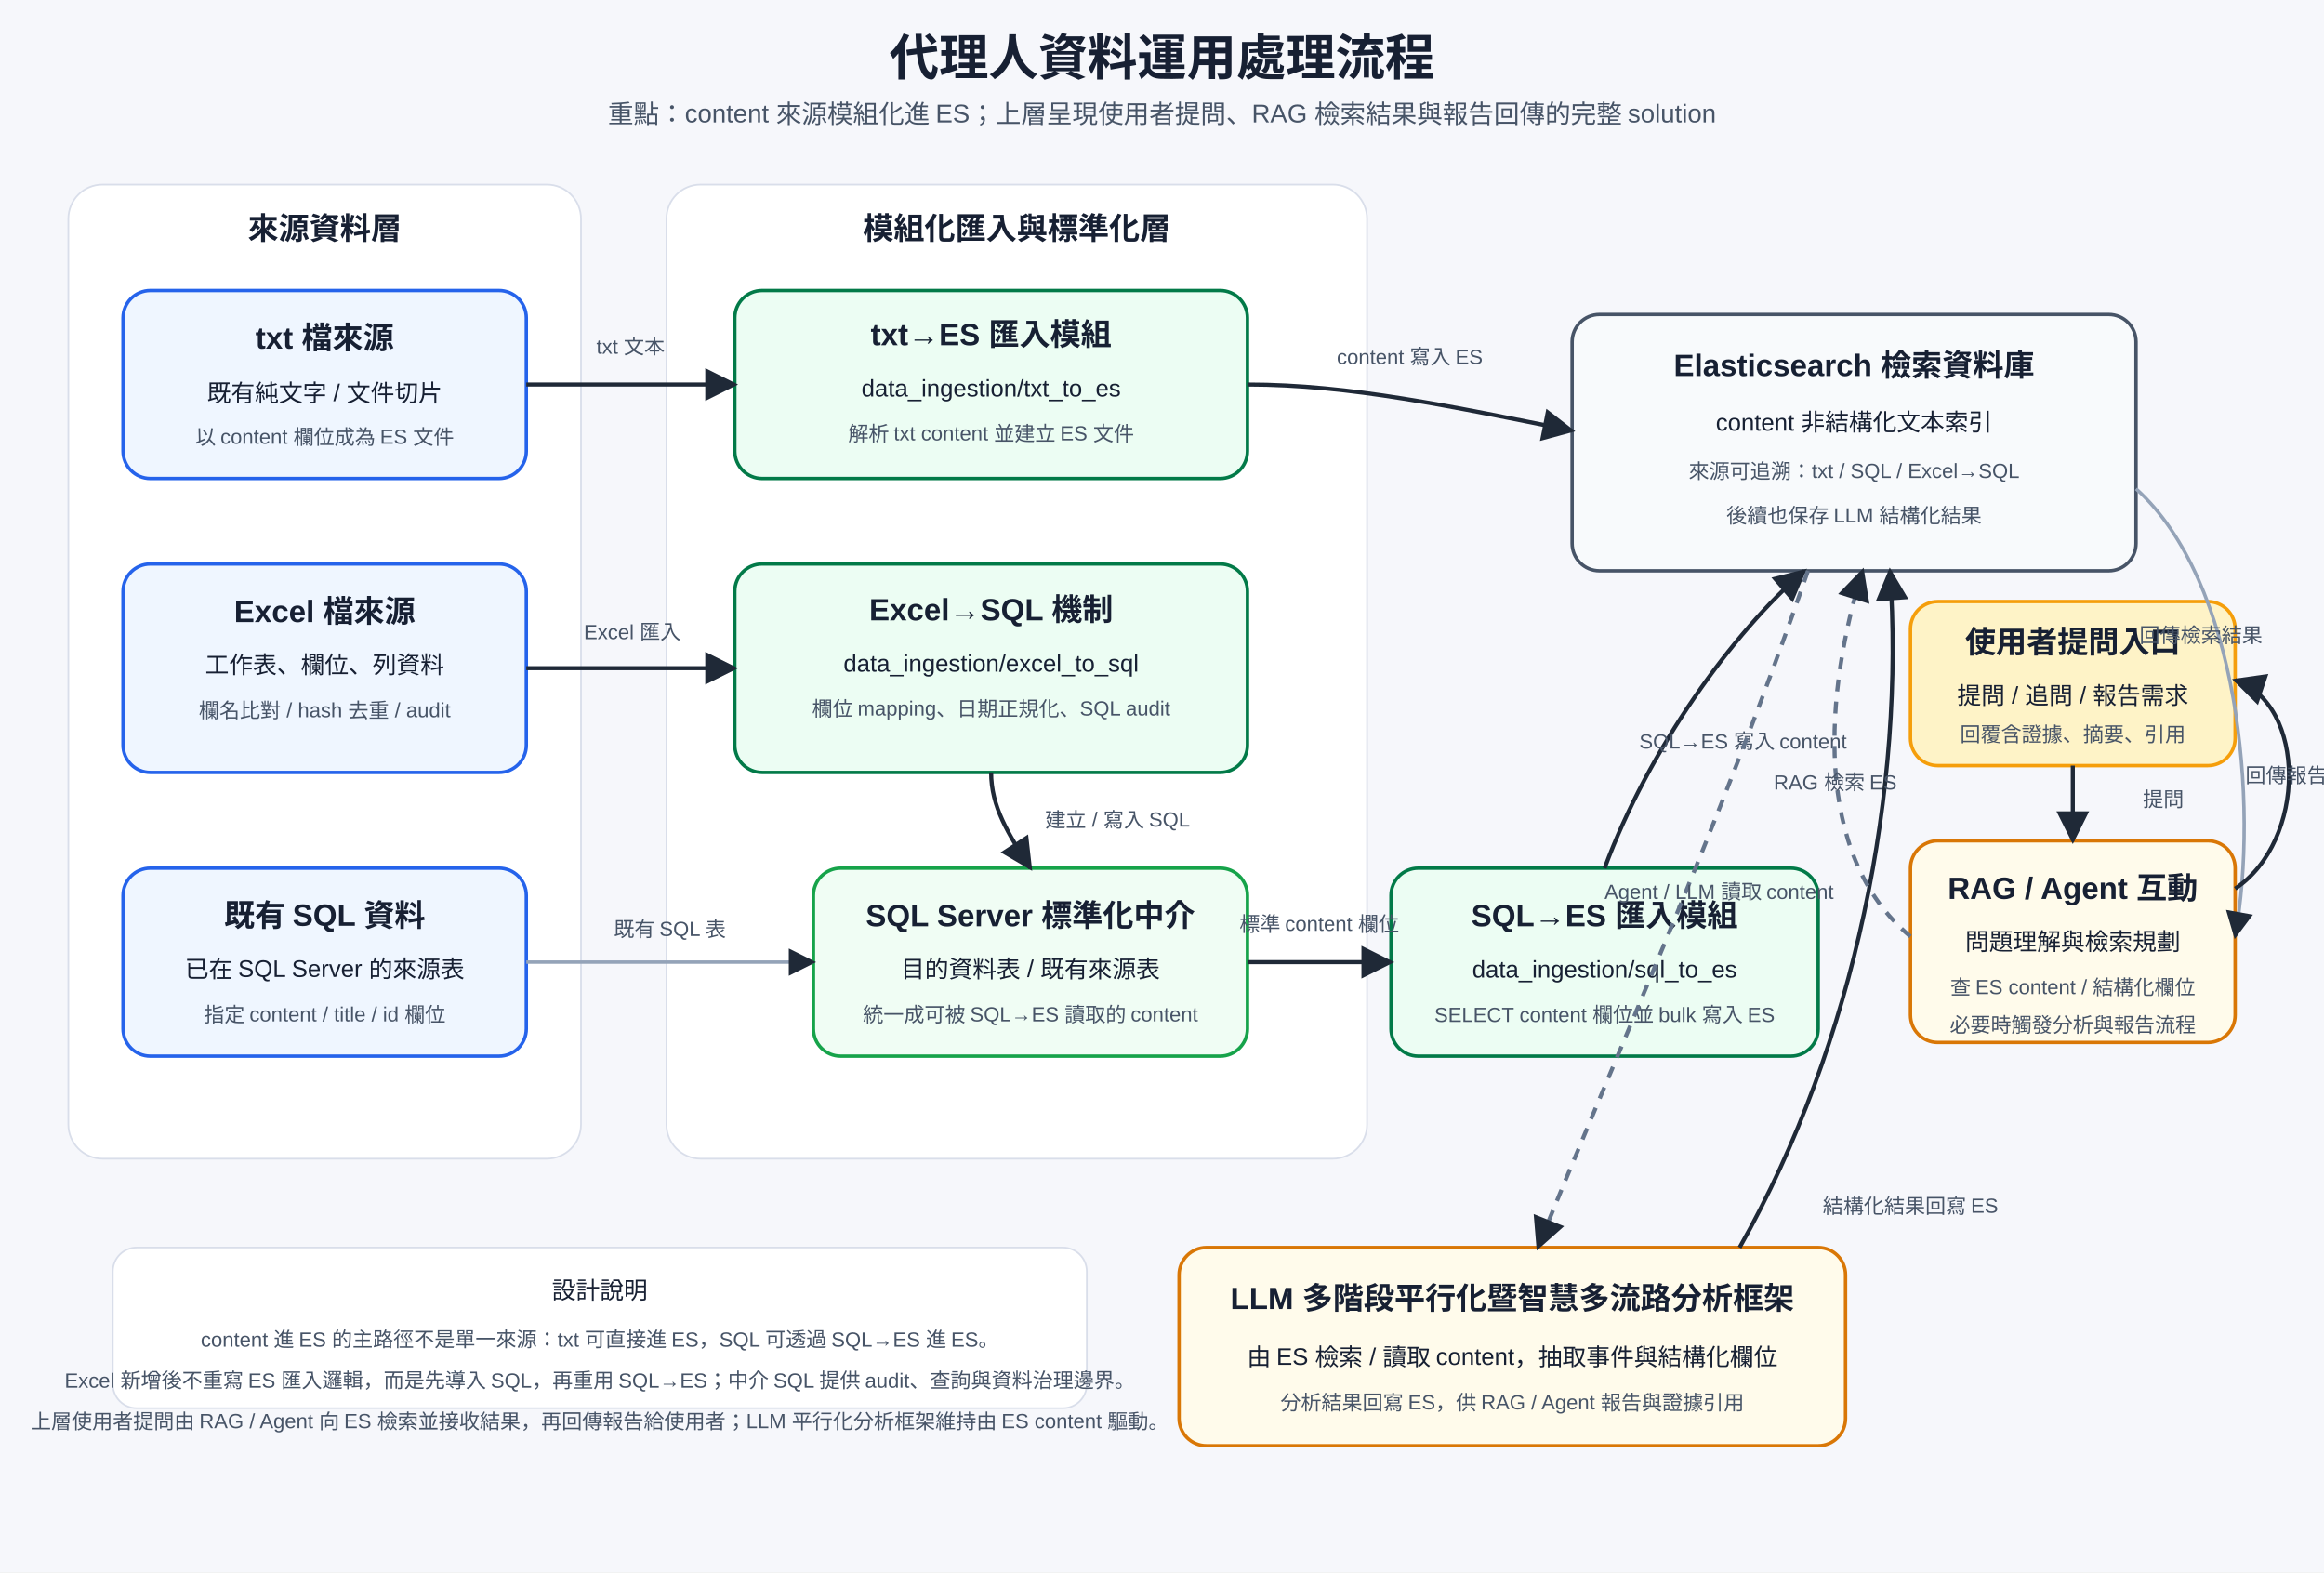
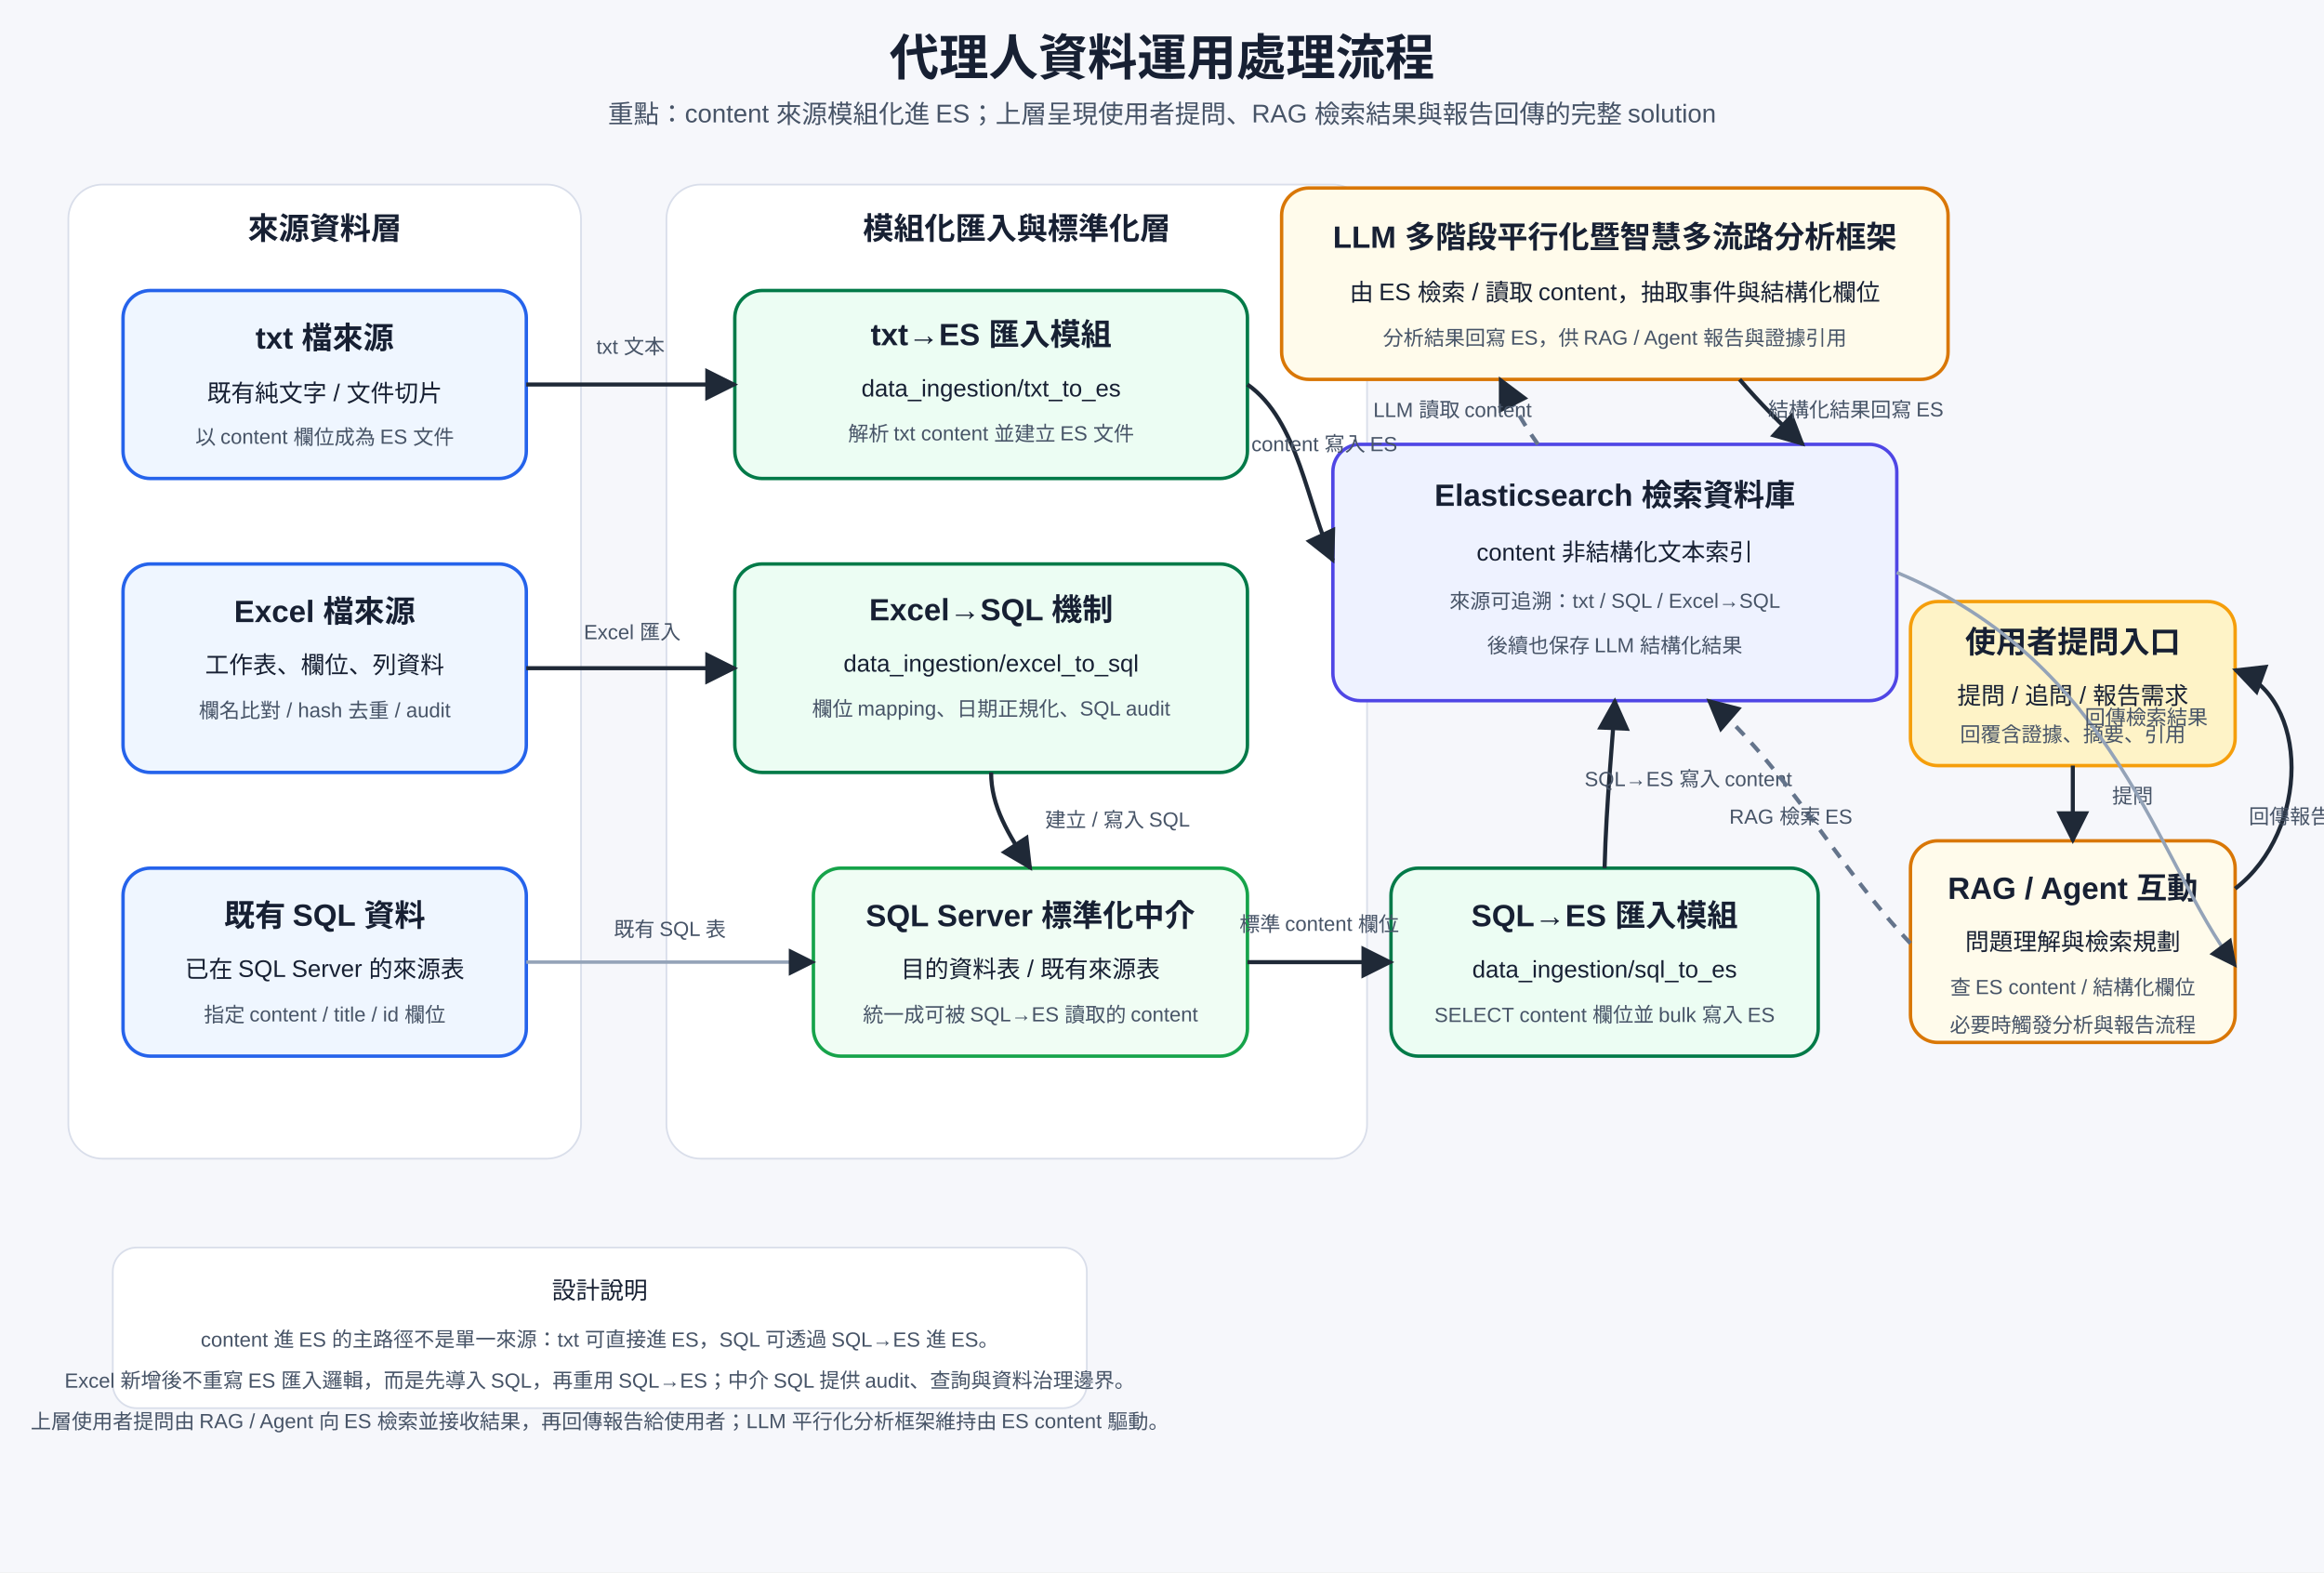
<svg xmlns="http://www.w3.org/2000/svg" width="1360" height="920" viewBox="0 0 1360 920" role="img" aria-labelledby="title desc">
  <defs>
    <marker id="arrow" viewBox="0 0 10 10" refX="9" refY="5" markerWidth="8" markerHeight="8" orient="auto-start-reverse">
      <path d="M0 0 L10 5 L0 10 z" fill="#1f2937" />
    </marker>
    <style>
-       text{font-family:"Noto Sans TC","Microsoft JhengHei",Arial,sans-serif;fill:#172033}.title{font-size:29px;font-weight:800}.subtitle{font-size:15px;fill:#475467}.lane-title{font-size:18px;font-weight:800}.body{font-size:14px}.small{font-size:12px;fill:#475467}.tiny{font-size:11px;fill:#667085}.box{fill:#fff;stroke:#94a3b8;stroke-width:2;rx:16}.source{fill:#eff6ff;stroke:#2563eb}.sql{fill:#f0fdf4;stroke:#16a34a}.etl{fill:#ecfdf3;stroke:#027a48}.es{fill:#f8fafc;stroke:#475467}.agent{fill:#fffbeb;stroke:#d97706}.note{fill:#fef3c7;stroke:#f59e0b}.module{fill:#ffffff;stroke:#d9deea;stroke-width:1.5;rx:12}.edge{stroke:#1f2937;stroke-width:2.4;fill:none;marker-end:url(#arrow)}.edge-dashed{stroke:#64748b;stroke-width:2.4;fill:none;stroke-dasharray:7 6;marker-end:url(#arrow)}.edge-soft{stroke:#94a3b8;stroke-width:2;fill:none;marker-end:url(#arrow)}.badge{font-size:12px;font-weight:700;fill:#0f172a}.badge-bg{fill:#e0f2fe;stroke:#0284c7;rx:10}
+       text{font-family:"Noto Sans TC","Microsoft JhengHei",Arial,sans-serif;fill:#172033}.title{font-size:29px;font-weight:800}.subtitle{font-size:15px;fill:#475467}.lane-title{font-size:18px;font-weight:800}.body{font-size:14px}.small{font-size:12px;fill:#475467}.tiny{font-size:11px;fill:#667085}.box{fill:#fff;stroke:#94a3b8;stroke-width:2;rx:16}.source{fill:#eff6ff;stroke:#2563eb}.sql{fill:#f0fdf4;stroke:#16a34a}.etl{fill:#ecfdf3;stroke:#027a48}.es{fill:#eef2ff;stroke:#4f46e5}.agent{fill:#fffbeb;stroke:#d97706}.note{fill:#fef3c7;stroke:#f59e0b}.module{fill:#ffffff;stroke:#d9deea;stroke-width:1.5;rx:12}.edge{stroke:#1f2937;stroke-width:2.4;fill:none;marker-end:url(#arrow)}.edge-dashed{stroke:#64748b;stroke-width:2.4;fill:none;stroke-dasharray:7 6;marker-end:url(#arrow)}.edge-soft{stroke:#94a3b8;stroke-width:2;fill:none;marker-end:url(#arrow)}.badge{font-size:12px;font-weight:700;fill:#0f172a}.badge-bg{fill:#e0f2fe;stroke:#0284c7;rx:10}
    </style>
  </defs>
  <rect width="1360" height="920" fill="#f6f7fb" />
  <text x="680" y="44" text-anchor="middle" class="title">代理人資料運用處理流程</text>
  <text x="680" y="72" text-anchor="middle" class="subtitle">重點：content 來源模組化進 ES；上層呈現使用者提問、RAG 檢索結果與報告回傳的完整 solution</text>
  <rect x="40" y="108" width="300" height="570" rx="20" fill="#ffffff" stroke="#d9deea" />
  <text x="190" y="140" text-anchor="middle" class="lane-title">來源資料層</text>
  <rect class="box source" x="72" y="170" width="236" height="110" />
  <text x="190" y="204" text-anchor="middle" class="lane-title">txt 檔來源</text>
  <text x="190" y="235" text-anchor="middle" class="body">既有純文字 / 文件切片</text>
  <text x="190" y="260" text-anchor="middle" class="small">以 content 欄位成為 ES 文件</text>
  <rect class="box source" x="72" y="330" width="236" height="122" />
  <text x="190" y="364" text-anchor="middle" class="lane-title">Excel 檔來源</text>
  <text x="190" y="394" text-anchor="middle" class="body">工作表、欄位、列資料</text>
  <text x="190" y="420" text-anchor="middle" class="small">欄名比對 / hash 去重 / audit</text>
  <rect class="box source" x="72" y="508" width="236" height="110" />
  <text x="190" y="542" text-anchor="middle" class="lane-title">既有 SQL 資料</text>
  <text x="190" y="572" text-anchor="middle" class="body">已在 SQL Server 的來源表</text>
  <text x="190" y="598" text-anchor="middle" class="small">指定 content / title / id 欄位</text>
  <rect x="390" y="108" width="410" height="570" rx="20" fill="#ffffff" stroke="#d9deea" />
  <text x="595" y="140" text-anchor="middle" class="lane-title">模組化匯入與標準化層</text>
  <rect class="box etl" x="430" y="170" width="300" height="110" />
  <text x="580" y="202" text-anchor="middle" class="lane-title">txt→ES 匯入模組</text>
  <text x="580" y="232" text-anchor="middle" class="body">data_ingestion/txt_to_es</text>
  <text x="580" y="258" text-anchor="middle" class="small">解析 txt content 並建立 ES 文件</text>
  <rect class="box etl" x="430" y="330" width="300" height="122" />
  <text x="580" y="363" text-anchor="middle" class="lane-title">Excel→SQL 機制</text>
  <text x="580" y="393" text-anchor="middle" class="body">data_ingestion/excel_to_sql</text>
  <text x="580" y="419" text-anchor="middle" class="small">欄位 mapping、日期正規化、SQL audit</text>
  <rect class="box sql" x="476" y="508" width="254" height="110" />
  <text x="603" y="542" text-anchor="middle" class="lane-title">SQL Server 標準化中介</text>
  <text x="603" y="572" text-anchor="middle" class="body">目的資料表 / 既有來源表</text>
  <text x="603" y="598" text-anchor="middle" class="small">統一成可被 SQL→ES 讀取的 content</text>
  <rect class="box etl" x="814" y="508" width="250" height="110" />
  <text x="939" y="542" text-anchor="middle" class="lane-title">SQL→ES 匯入模組</text>
  <text x="939" y="572" text-anchor="middle" class="body">data_ingestion/sql_to_es</text>
  <text x="939" y="598" text-anchor="middle" class="small">SELECT content 欄位並 bulk 寫入 ES</text>
-   <rect class="box es" x="920" y="184" width="330" height="150" />
-   <text x="1085" y="220" text-anchor="middle" class="lane-title">Elasticsearch 檢索資料庫</text>
-   <text x="1085" y="252" text-anchor="middle" class="body">content 非結構化文本索引</text>
-   <text x="1085" y="280" text-anchor="middle" class="small">來源可追溯：txt / SQL / Excel→SQL</text>
-   <text x="1085" y="306" text-anchor="middle" class="small">後續也保存 LLM 結構化結果</text>
-   <rect class="box agent" x="690" y="730" width="390" height="116" />
-   <text x="885" y="766" text-anchor="middle" class="lane-title">LLM 多階段平行化暨智慧多流路分析框架</text>
-   <text x="885" y="799" text-anchor="middle" class="body">由 ES 檢索 / 讀取 content，抽取事件與結構化欄位</text>
-   <text x="885" y="825" text-anchor="middle" class="small">分析結果回寫 ES，供 RAG / Agent 報告與證據引用</text>
+   <rect class="box agent" x="750" y="110" width="390" height="112" />
+   <text x="945" y="145" text-anchor="middle" class="lane-title">LLM 多階段平行化暨智慧多流路分析框架</text>
+   <text x="945" y="176" text-anchor="middle" class="body">由 ES 檢索 / 讀取 content，抽取事件與結構化欄位</text>
+   <text x="945" y="202" text-anchor="middle" class="small">分析結果回寫 ES，供 RAG / Agent 報告與證據引用</text>
+   <rect class="box es" x="780" y="260" width="330" height="150" />
+   <text x="945" y="296" text-anchor="middle" class="lane-title">Elasticsearch 檢索資料庫</text>
+   <text x="945" y="328" text-anchor="middle" class="body">content 非結構化文本索引</text>
+   <text x="945" y="356" text-anchor="middle" class="small">來源可追溯：txt / SQL / Excel→SQL</text>
+   <text x="945" y="382" text-anchor="middle" class="small">後續也保存 LLM 結構化結果</text>
  <rect class="box note" x="1118" y="352" width="190" height="96" />
  <text x="1213" y="382" text-anchor="middle" class="lane-title">使用者提問入口</text>
  <text x="1213" y="412" text-anchor="middle" class="body">提問 / 追問 / 報告需求</text>
  <text x="1213" y="434" text-anchor="middle" class="small">回覆含證據、摘要、引用</text>
  <rect class="box agent" x="1118" y="492" width="190" height="118" />
  <text x="1213" y="526" text-anchor="middle" class="lane-title">RAG / Agent 互動</text>
  <text x="1213" y="556" text-anchor="middle" class="body">問題理解與檢索規劃</text>
  <text x="1213" y="582" text-anchor="middle" class="small">查 ES content / 結構化欄位</text>
  <text x="1213" y="604" text-anchor="middle" class="small">必要時觸發分析與報告流程</text>
  <path class="edge" d="M308 225 C350 225 388 225 430 225" />
  <text x="369" y="207" text-anchor="middle" class="small">txt 文本</text>
-   <path class="edge" d="M730 225 C790 225 850 238 920 252" />
-   <text x="825" y="213" text-anchor="middle" class="small">content 寫入 ES</text>
+   <path class="edge" d="M730 225 C760 246 765 296 780 328" />
+   <text x="775" y="264" text-anchor="middle" class="small">content 寫入 ES</text>
  <path class="edge" d="M308 391 C350 391 388 391 430 391" />
  <text x="370" y="374" text-anchor="middle" class="small">Excel 匯入</text>
  <path class="edge" d="M580 452 C580 472 590 488 603 508" />
  <text x="654" y="484" text-anchor="middle" class="small">建立 / 寫入 SQL</text>
  <path class="edge-soft" d="M308 563 C366 563 420 563 476 563" />
  <text x="392" y="548" text-anchor="middle" class="small">既有 SQL 表</text>
  <path class="edge" d="M730 563 C758 563 786 563 814 563" />
  <text x="772" y="545" text-anchor="middle" class="small">標準 content 欄位</text>
-   <path class="edge" d="M939 508 C965 438 1014 370 1056 334" />
-   <text x="1020" y="438" text-anchor="middle" class="small">SQL→ES 寫入 content</text>
-   <path class="edge-dashed" d="M1058 334 C1008 480 938 635 900 730" />
-   <text x="1006" y="526" text-anchor="middle" class="small">Agent / LLM 讀取 content</text>
-   <path class="edge" d="M1018 730 C1086 610 1115 460 1106 334" />
-   <text x="1118" y="710" text-anchor="middle" class="small">結構化結果回寫 ES</text>
+   <path class="edge" d="M939 508 C940 468 944 432 945 410" />
+   <text x="988" y="460" text-anchor="middle" class="small">SQL→ES 寫入 content</text>
+   <path class="edge-dashed" d="M900 260 C890 246 884 234 878 222" />
+   <text x="850" y="244" text-anchor="middle" class="small">LLM 讀取 content</text>
+   <path class="edge" d="M1018 222 C1030 236 1042 248 1055 260" />
+   <text x="1086" y="244" text-anchor="middle" class="small">結構化結果回寫 ES</text>
  <path class="edge" d="M1213 448 C1213 462 1213 478 1213 492" />
-   <text x="1266" y="472" text-anchor="middle" class="small">提問</text>
-   <path class="edge-dashed" d="M1118 548 C1060 500 1068 404 1090 334" />
-   <text x="1074" y="462" text-anchor="middle" class="small">RAG 檢索 ES</text>
-   <path class="edge-soft" d="M1250 286 C1310 340 1322 470 1308 548" />
-   <text x="1288" y="376" text-anchor="middle" class="small">回傳檢索結果</text>
-   <path class="edge" d="M1308 520 C1350 492 1350 412 1308 398" />
-   <text x="1338" y="458" text-anchor="middle" class="small">回傳報告</text>
+   <text x="1248" y="470" text-anchor="middle" class="small">提問</text>
+   <path class="edge-dashed" d="M1118 552 C1076 508 1046 450 1000 410" />
+   <text x="1048" y="482" text-anchor="middle" class="small">RAG 檢索 ES</text>
+   <path class="edge-soft" d="M1110 335 C1238 388 1262 504 1308 565" />
+   <text x="1256" y="424" text-anchor="middle" class="small">回傳檢索結果</text>
+   <path class="edge" d="M1308 520 C1352 486 1352 408 1308 392" />
+   <text x="1340" y="482" text-anchor="middle" class="small">回傳報告</text>
  <rect x="66" y="730" width="570" height="94" rx="14" fill="#ffffff" stroke="#d9deea" />
  <text x="351" y="760" text-anchor="middle" class="body">設計說明</text>
  <text x="351" y="788" text-anchor="middle" class="small">content 進 ES 的主路徑不是單一來源：txt 可直接進 ES，SQL 可透過 SQL→ES 進 ES。</text>
  <text x="351" y="812" text-anchor="middle" class="small">Excel 新增後不重寫 ES 匯入邏輯，而是先導入 SQL，再重用 SQL→ES；中介 SQL 提供 audit、查詢與資料治理邊界。</text>
  <text x="351" y="836" text-anchor="middle" class="small">上層使用者提問由 RAG / Agent 向 ES 檢索並接收結果，再回傳報告給使用者；LLM 平行化分析框架維持由 ES content 驅動。</text>
</svg>
